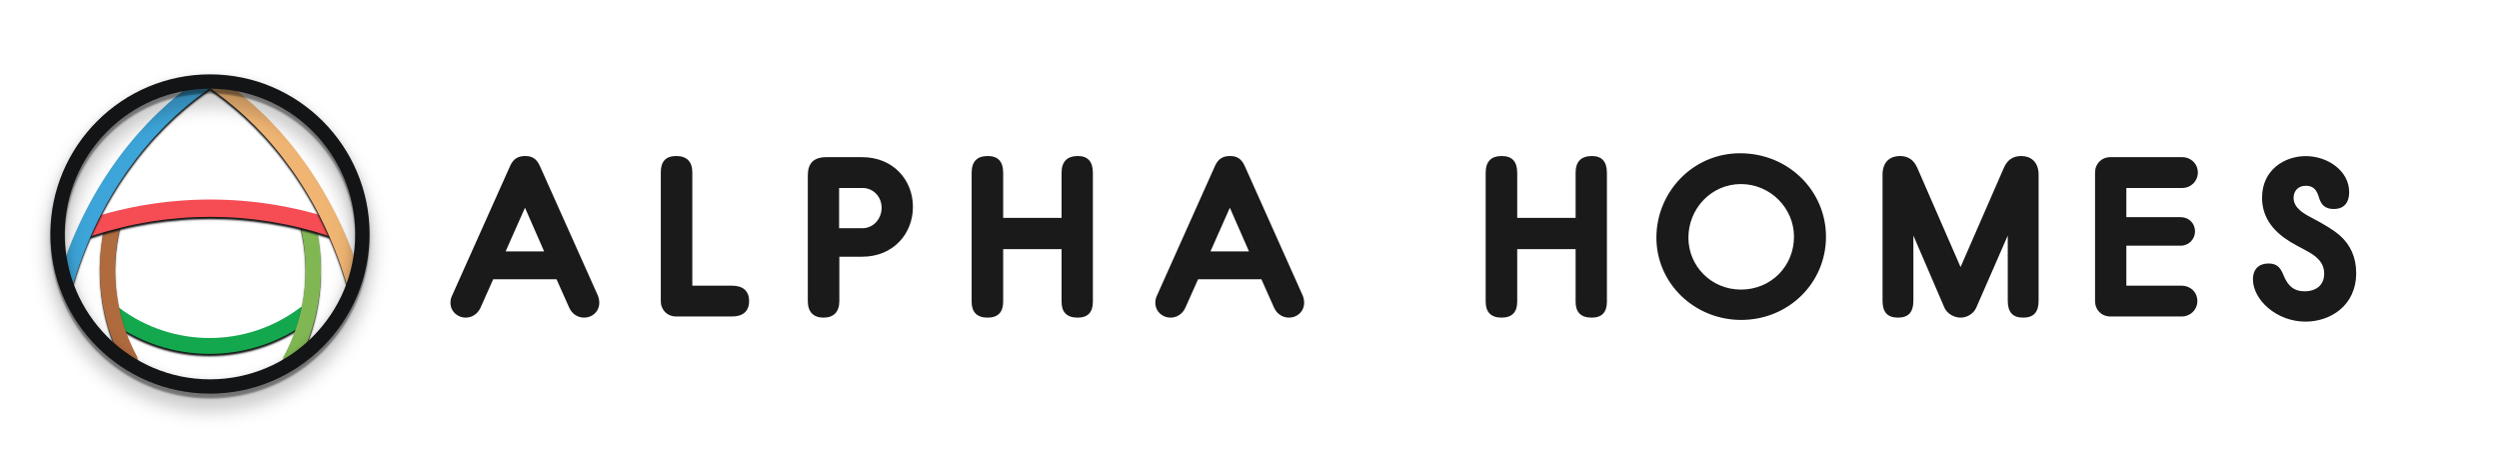
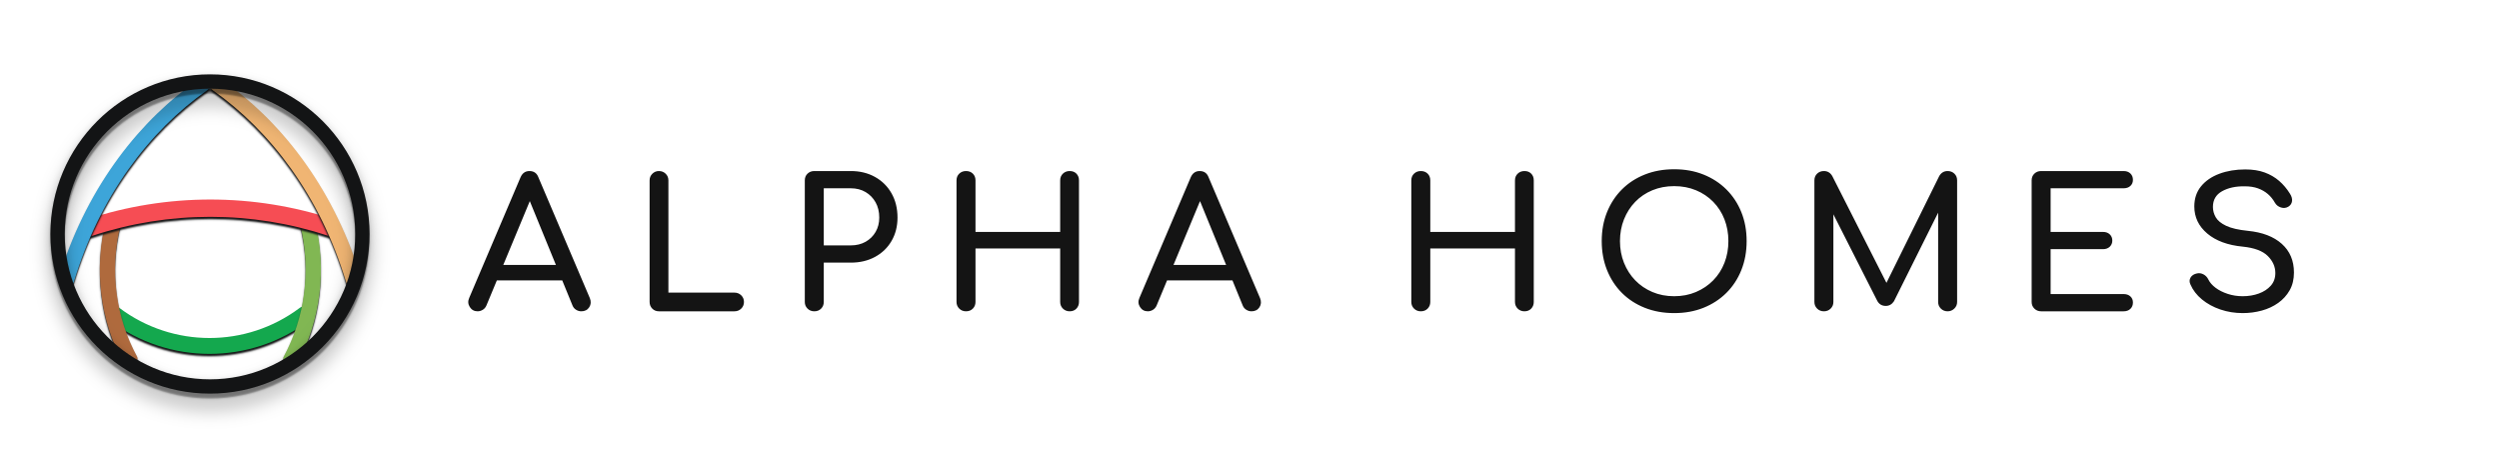
<svg xmlns="http://www.w3.org/2000/svg" xmlns:xlink="http://www.w3.org/1999/xlink" width="1044px" height="192px" viewBox="0 0 1044 192" version="1.1">
  <defs>
    <path d="M103.897,101.46 C79.23,119.954 45.32,119.954 20.653,101.46 C19.204,100.37 18.818,98.482 19.749,97.379 L20.6,96.355 C21.544,95.238 23.339,95.185 24.642,96.156 C46.943,112.881 77.621,112.881 99.921,96.156 C101.225,95.185 103.02,95.238 103.964,96.355 L104.815,97.379 C105.732,98.496 105.36,100.37 103.897,101.46" id="path-1" />
    <filter x="-2.3%" y="-5.0%" width="104.6%" height="120.1%" filterUnits="objectBoundingBox" id="filter-2">
      <feOffset dx="0" dy="1" in="SourceAlpha" result="shadowOffsetOuter1" />
      <feGaussianBlur stdDeviation="0.5" in="shadowOffsetOuter1" result="shadowBlurOuter1" />
      <feColorMatrix values="0 0 0 0 0.075   0 0 0 0 0.078   0 0 0 0 0.082  0 0 0 1 0" type="matrix" in="shadowBlurOuter1" />
    </filter>
    <path d="M95.084,119.782 L95.084,119.782 C93.502,119 92.678,117.529 93.249,116.509 C102.023,100.396 104.948,80.639 100.069,61.028 C99.763,59.769 100.84,58.271 102.515,57.702 L102.515,57.702 C104.19,57.132 105.878,57.794 106.091,58.775 C111.528,79.857 108.603,101.23 99.245,118.814 C98.5,120.312 96.679,120.55 95.084,119.782" id="path-3" />
    <filter x="-12.7%" y="-1.6%" width="125.4%" height="106.4%" filterUnits="objectBoundingBox" id="filter-4">
      <feOffset dx="0" dy="1" in="SourceAlpha" result="shadowOffsetOuter1" />
      <feGaussianBlur stdDeviation="0.5" in="shadowOffsetOuter1" result="shadowBlurOuter1" />
      <feColorMatrix values="0 0 0 0 0.075   0 0 0 0 0.078   0 0 0 0 0.082  0 0 0 1 0" type="matrix" in="shadowBlurOuter1" />
    </filter>
    <path d="M30.26,119.773 L30.167,119.773 C31.749,118.992 32.572,117.523 32.014,116.491 C23.231,100.388 20.308,80.619 25.184,61.023 C25.49,59.765 24.414,58.27 22.739,57.701 C21.052,57.132 19.364,57.794 19.165,58.773 C13.73,79.852 16.654,101.222 26.008,118.807 C26.766,120.302 28.586,120.554 30.181,119.786" id="path-5" />
    <filter x="-12.7%" y="-1.6%" width="125.4%" height="106.4%" filterUnits="objectBoundingBox" id="filter-6">
      <feOffset dx="0" dy="1" in="SourceAlpha" result="shadowOffsetOuter1" />
      <feGaussianBlur stdDeviation="0.5" in="shadowOffsetOuter1" result="shadowBlurOuter1" />
      <feColorMatrix values="0 0 0 0 0.075   0 0 0 0 0.078   0 0 0 0 0.082  0 0 0 1 0" type="matrix" in="shadowBlurOuter1" />
    </filter>
    <path d="M111.844,66.001 C79.885,55.464 45.332,55.464 13.373,66.001 C11.418,66.647 9.275,65.685 8.597,63.815 C7.918,61.944 9.023,59.811 11.085,59.139 C44.547,48.115 80.71,48.115 114.172,59.139 C116.234,59.824 117.339,61.944 116.66,63.815 C115.968,65.685 113.826,66.647 111.884,66.001" id="path-7" />
    <filter x="-1.8%" y="-6.5%" width="103.7%" height="126.1%" filterUnits="objectBoundingBox" id="filter-8">
      <feOffset dx="0" dy="1" in="SourceAlpha" result="shadowOffsetOuter1" />
      <feGaussianBlur stdDeviation="0.5" in="shadowOffsetOuter1" result="shadowBlurOuter1" />
      <feColorMatrix values="0 0 0 0 0.075   0 0 0 0 0.078   0 0 0 0 0.082  0 0 0 1 0" type="matrix" in="shadowBlurOuter1" />
    </filter>
    <path d="M62.5,4.643 L62.5,1.167 L63.008,1.167 C63.54,0.407 64.39,2.06720636e-06 65.253,7.92262771e-12 L65.253,0 C65.792,-1.29100397e-06 66.336,0.159 66.812,0.49 C91.483,17.32 113.122,44.893 124.693,80.754 C125.305,82.664 124.56,85.276 123.057,86.483 C121.541,87.677 119.852,87.067 119.28,85.17 C108.587,49.601 87.719,22.148 63.713,5.305 C63.54,5.172 63.381,5.026 63.234,4.867 C63.016,4.734 62.764,4.656 62.5,4.643 Z" id="path-9" />
    <filter x="-3.2%" y="-1.1%" width="106.4%" height="104.6%" filterUnits="objectBoundingBox" id="filter-10">
      <feOffset dx="0" dy="1" in="SourceAlpha" result="shadowOffsetOuter1" />
      <feGaussianBlur stdDeviation="0.5" in="shadowOffsetOuter1" result="shadowBlurOuter1" />
      <feColorMatrix values="0 0 0 0 0.075   0 0 0 0 0.078   0 0 0 0 0.082  0 0 0 1 0" type="matrix" in="shadowBlurOuter1" />
    </filter>
    <path d="M62.5,4.643 C62.474,4.642 62.449,4.641 62.423,4.641 C62.197,4.641 61.984,4.681 61.785,4.774 C61.612,4.973 61.425,5.159 61.213,5.305 C37.206,22.148 16.339,49.601 5.646,85.17 C5.074,87.067 3.385,87.703 1.869,86.483 C0.353,85.263 -0.405,82.664 0.22,80.754 C11.804,44.879 33.429,17.333 58.101,0.49 C59.337,-0.358 61.04,-0.053 61.904,1.167 L62.5,1.167 L62.5,4.643 Z" id="path-11" />
    <filter x="-3.2%" y="-1.1%" width="106.4%" height="104.6%" filterUnits="objectBoundingBox" id="filter-12">
      <feOffset dx="0" dy="1" in="SourceAlpha" result="shadowOffsetOuter1" />
      <feGaussianBlur stdDeviation="0.5" in="shadowOffsetOuter1" result="shadowBlurOuter1" />
      <feColorMatrix values="0 0 0 0 0.075   0 0 0 0 0.078   0 0 0 0 0.082  0 0 0 1 0" type="matrix" in="shadowBlurOuter1" />
    </filter>
    <path d="M66.671,133.329 C29.891,133.329 0,103.425 0,66.658 C0,29.891 29.891,0 66.671,0 C103.451,0 133.329,29.904 133.329,66.671 C133.329,103.438 103.425,133.329 66.671,133.329 M66.671,5.983 C33.209,5.983 5.997,33.209 5.997,66.671 C5.997,100.133 33.209,127.358 66.684,127.358 C100.16,127.358 127.358,100.133 127.358,66.671 C127.358,33.209 100.133,5.983 66.671,5.983" id="path-13" />
    <filter x="-11.3%" y="-6.8%" width="122.5%" height="122.5%" filterUnits="objectBoundingBox" id="filter-14">
      <feOffset dx="0" dy="6" in="SourceAlpha" result="shadowOffsetOuter1" />
      <feGaussianBlur stdDeviation="4" in="shadowOffsetOuter1" result="shadowBlurOuter1" />
      <feColorMatrix values="0 0 0 0 0   0 0 0 0 0   0 0 0 0 0  0 0 0 0.307 0" type="matrix" in="shadowBlurOuter1" result="shadowMatrixOuter1" />
      <feOffset dx="0" dy="1" in="SourceAlpha" result="shadowOffsetOuter2" />
      <feGaussianBlur stdDeviation="1.5" in="shadowOffsetOuter2" result="shadowBlurOuter2" />
      <feColorMatrix values="0 0 0 0 0   0 0 0 0 0   0 0 0 0 0  0 0 0 0.148 0" type="matrix" in="shadowBlurOuter2" result="shadowMatrixOuter2" />
      <feOffset dx="0" dy="2" in="SourceAlpha" result="shadowOffsetOuter3" />
      <feGaussianBlur stdDeviation="0.5" in="shadowOffsetOuter3" result="shadowBlurOuter3" />
      <feColorMatrix values="0 0 0 0 0   0 0 0 0 0   0 0 0 0 0  0 0 0 0.417 0" type="matrix" in="shadowBlurOuter3" result="shadowMatrixOuter3" />
      <feMerge>
        <feMergeNode in="shadowMatrixOuter1" />
        <feMergeNode in="shadowMatrixOuter2" />
        <feMergeNode in="shadowMatrixOuter3" />
      </feMerge>
    </filter>
  </defs>
  <g id="nobg-long-dark" stroke="none" stroke-width="1" fill="none" fill-rule="evenodd">
    <g id="logo-full-dark" transform="translate(11, 21)">
-       <g id="text-dark" transform="translate(177, 43)" fill="#1A1A1A" fill-rule="nonzero">
-         <path d="M49.768,64.416 L44.498,52.608 L18.05,52.608 L12.78,64.416 C11.512,67.296 8.974,68.64 6.535,68.64 C3.216,68.64 0.191,66.144 0.191,62.4 C0.191,61.44 0.386,60.384 0.874,59.424 L25.077,5.376 C26.541,2.016 28.786,1.152 31.421,1.152 C33.958,1.152 36.105,2.016 37.569,5.376 L61.772,59.424 C62.162,60.384 62.357,61.44 62.357,62.4 C62.357,66.144 59.429,68.64 56.014,68.64 C53.574,68.64 51.036,67.296 49.768,64.416 Z M31.323,22.752 L23.223,40.992 L39.325,40.992 L31.323,22.752 Z M101.231,8.064 L101.231,55.296 L117.822,55.296 C122.409,55.296 124.946,57.504 124.946,61.728 C124.946,65.952 122.409,68.16 117.822,68.16 L94.497,68.16 C90.691,68.16 88.056,65.376 88.056,61.728 L88.056,7.968 C88.056,3.36 90.203,1.152 94.497,1.152 C98.987,1.152 101.231,3.552 101.231,8.064 Z M157.184,1.632 L172.213,1.632 C185.095,1.632 193.39,11.136 193.39,22.368 C193.39,33.696 185.095,43.2 172.213,43.2 L162.649,43.2 L162.649,61.728 C162.649,66.24 160.307,68.64 156.013,68.64 C151.816,68.64 149.474,66.24 149.474,61.728 L149.474,9.216 C149.474,4.128 152.011,1.632 157.184,1.632 Z M162.551,14.496 L162.551,31.296 L172.311,31.296 C176.897,31.296 180.313,27.36 180.313,22.752 C180.313,18.24 176.897,14.496 172.311,14.496 L162.551,14.496 Z M231.093,8.16 L231.093,26.976 L255.491,26.976 L255.491,8.16 C255.491,3.456 257.834,1.152 262.323,1.152 C266.422,1.152 268.569,3.456 268.569,8.16 L268.569,62.016 C268.569,66.336 266.519,68.64 262.225,68.64 C257.638,68.64 255.491,66.336 255.491,62.016 L255.491,40.032 L231.093,40.032 L231.093,62.016 C231.093,66.336 228.946,68.64 224.555,68.64 C220.163,68.64 217.919,66.336 217.919,62.016 L217.919,8.16 C217.919,3.456 220.163,1.152 224.652,1.152 C228.946,1.152 231.093,3.456 231.093,8.16 Z M344.235,64.416 L338.965,52.608 L312.518,52.608 L307.248,64.416 C305.979,67.296 303.441,68.64 301.002,68.64 C297.684,68.64 294.658,66.144 294.658,62.4 C294.658,61.44 294.853,60.384 295.341,59.424 L319.544,5.376 C321.008,2.016 323.253,1.152 325.888,1.152 C328.425,1.152 330.572,2.016 332.036,5.376 L356.239,59.424 C356.629,60.384 356.824,61.44 356.824,62.4 C356.824,66.144 353.896,68.64 350.481,68.64 C348.041,68.64 345.504,67.296 344.235,64.416 Z M325.79,22.752 L317.69,40.992 L333.793,40.992 L325.79,22.752 Z" id="ALPHA" />
-         <path d="M445.84,8.16 L445.84,26.976 L470.238,26.976 L470.238,8.16 C470.238,3.456 472.58,1.152 477.07,1.152 C481.168,1.152 483.315,3.456 483.315,8.16 L483.315,62.016 C483.315,66.336 481.266,68.64 476.972,68.64 C472.385,68.64 470.238,66.336 470.238,62.016 L470.238,40.032 L445.84,40.032 L445.84,62.016 C445.84,66.336 443.693,68.64 439.302,68.64 C434.91,68.64 432.665,66.336 432.665,62.016 L432.665,8.16 C432.665,3.456 434.91,1.152 439.399,1.152 C443.693,1.152 445.84,3.456 445.84,8.16 Z M574.84,34.848 C574.84,54.24 559.128,69.6 539.414,69.6 C519.896,69.6 503.989,54.336 503.989,35.232 C503.989,16.32 519.115,0 538.927,0 C559.323,0 574.84,15.84 574.84,34.848 Z M539.317,12.864 C526.825,12.864 517.359,23.232 517.359,35.232 C517.359,47.136 526.923,56.928 539.317,56.928 C551.809,56.928 561.47,47.232 561.47,34.848 C561.47,22.848 551.516,12.864 539.317,12.864 Z M631.061,47.52 L649.116,6.144 C650.58,2.784 652.922,1.152 656.435,1.152 C660.241,1.152 663.657,3.456 663.657,8.928 L663.657,61.632 C663.657,66.336 661.608,68.64 657.216,68.64 C652.824,68.64 650.775,66.336 650.775,61.632 L650.775,34.368 L637.6,64.512 C636.429,67.104 633.696,68.64 631.061,68.64 C628.524,68.64 625.499,67.104 624.328,64.512 L611.348,34.368 L611.348,61.632 C611.348,66.336 609.298,68.64 604.907,68.64 C600.515,68.64 598.466,66.336 598.466,61.632 L598.466,8.928 C598.466,3.456 601.784,1.152 605.687,1.152 C609.201,1.152 611.543,2.784 613.007,6.144 L631.061,47.52 Z M693.683,1.632 L723.643,1.632 C727.352,1.632 730.182,4.416 730.182,8.064 C730.182,11.616 727.352,14.496 723.643,14.496 L700.319,14.496 L700.319,26.688 L723.058,26.688 C726.474,26.688 729.011,29.28 729.011,32.64 C729.011,35.808 726.474,38.592 723.058,38.592 L700.319,38.592 L700.319,55.296 L723.448,55.296 C727.059,55.296 729.987,57.984 729.987,61.728 C729.987,65.376 727.059,68.16 723.448,68.16 L693.683,68.16 C689.877,68.16 687.242,65.376 687.242,61.728 L687.242,8.064 C687.242,4.416 689.877,1.632 693.683,1.632 Z M780.727,18.28 C779.946,15.784 778.775,13.576 775.359,13.576 C771.748,13.576 770.187,16.072 770.187,18.664 C770.187,22.888 774.578,25.288 777.896,27.016 C783.362,29.896 786.972,32.104 789.607,34.408 C793.804,38.152 796.341,43.336 796.341,49.96 C796.341,63.88 785.313,70.312 775.164,70.312 C763.062,70.312 753.206,61.192 753.206,52.648 C753.206,48.232 755.841,46.024 759.744,46.024 C763.746,46.024 764.917,48.328 766.185,51.4 C767.942,55.432 770.284,57.64 774.773,57.64 C779.751,57.64 782.971,54.952 782.971,50.248 C782.971,46.888 781.312,44.68 778.97,42.856 C776.335,40.84 772.431,39.208 768.82,37 C762.379,33.064 757.012,27.4 757.012,18.568 C757.012,6.856 766.478,1.192 775.261,1.192 C784.337,1.192 793.413,7.24 793.413,16.264 C793.413,20.296 791.559,23.272 786.972,23.272 C782.483,23.272 781.41,20.488 780.727,18.28 Z" id="HOMES" />
+       <g id="text-dark" transform="translate(177, 43)" fill="#141414" fill-rule="nonzero">
+         <path d="M33.335,19.987 L15.198,63.6 C14.842,64.4 14.321,65 13.635,65.4 C12.949,65.8 12.25,66 11.538,66 C10.115,66 9.022,65.4 8.26,64.2 C7.497,63 7.421,61.725 8.031,60.375 L29.455,10.05 C30.218,8.3 31.463,7.425 33.191,7.425 C35.021,7.425 36.267,8.3 36.927,10.05 L58.428,60.525 C58.987,61.925 58.898,63.187 58.161,64.312 C57.424,65.438 56.319,66 54.845,66 C54.082,66 53.358,65.788 52.672,65.362 C51.985,64.937 51.49,64.35 51.185,63.6 L33.335,19.987 Z M15.579,53.1 L18.629,46.65 L48.516,46.65 L51.566,53.1 L15.579,53.1 Z M87.274,66 C86.155,66 85.228,65.625 84.491,64.875 C83.754,64.125 83.385,63.2 83.385,62.1 L83.385,11.325 C83.385,10.225 83.766,9.3 84.529,8.55 C85.291,7.8 86.206,7.425 87.274,7.425 C88.392,7.425 89.332,7.8 90.095,8.55 C90.857,9.3 91.238,10.225 91.238,11.325 L91.238,58.2 L118.838,58.2 C119.957,58.2 120.897,58.575 121.659,59.325 C122.422,60.075 122.803,61 122.803,62.1 C122.803,63.2 122.422,64.125 121.659,64.875 C120.897,65.625 119.957,66 118.838,66 L87.274,66 Z M152.182,66 C151.064,66 150.124,65.625 149.361,64.875 C148.599,64.125 148.218,63.2 148.218,62.1 L148.218,11.325 C148.218,10.175 148.599,9.238 149.361,8.512 C150.124,7.787 151.064,7.425 152.182,7.425 L167.431,7.425 C171.243,7.425 174.623,8.25 177.571,9.9 C180.519,11.55 182.819,13.837 184.471,16.762 C186.123,19.688 186.949,23.05 186.949,26.85 C186.949,30.5 186.123,33.75 184.471,36.6 C182.819,39.45 180.519,41.675 177.571,43.275 C174.623,44.875 171.243,45.675 167.431,45.675 L156.147,45.675 L156.147,62.1 C156.147,63.2 155.778,64.125 155.041,64.875 C154.304,65.625 153.351,66 152.182,66 Z M156.147,38.475 L167.431,38.475 C169.769,38.475 171.828,37.975 173.607,36.975 C175.386,35.975 176.784,34.6 177.8,32.85 C178.817,31.1 179.325,29.1 179.325,26.85 C179.325,24.45 178.817,22.338 177.8,20.512 C176.784,18.687 175.386,17.25 173.607,16.2 C171.828,15.15 169.769,14.625 167.431,14.625 L156.147,14.625 L156.147,38.475 Z M215.566,66 C214.448,66 213.508,65.625 212.745,64.875 C211.983,64.125 211.601,63.2 211.601,62.1 L211.601,11.325 C211.601,10.175 211.983,9.238 212.745,8.512 C213.508,7.787 214.448,7.425 215.566,7.425 C216.735,7.425 217.688,7.787 218.425,8.512 C219.162,9.238 219.531,10.175 219.531,11.325 L219.531,32.85 L254.908,32.85 L254.908,11.325 C254.908,10.175 255.289,9.238 256.051,8.512 C256.814,7.787 257.754,7.425 258.873,7.425 C260.042,7.425 260.982,7.787 261.694,8.512 C262.405,9.238 262.761,10.175 262.761,11.325 L262.761,62.1 C262.761,63.2 262.405,64.125 261.694,64.875 C260.982,65.625 260.042,66 258.873,66 C257.754,66 256.814,65.625 256.051,64.875 C255.289,64.125 254.908,63.2 254.908,62.1 L254.908,39.75 L219.531,39.75 L219.531,62.1 C219.531,63.2 219.162,64.125 218.425,64.875 C217.688,65.625 216.735,66 215.566,66 Z M313.327,19.987 L295.19,63.6 C294.834,64.4 294.313,65 293.627,65.4 C292.941,65.8 292.242,66 291.53,66 C290.107,66 289.014,65.4 288.252,64.2 C287.489,63 287.413,61.725 288.023,60.375 L309.447,10.05 C310.21,8.3 311.455,7.425 313.183,7.425 C315.013,7.425 316.259,8.3 316.919,10.05 L338.42,60.525 C338.979,61.925 338.89,63.187 338.153,64.312 C337.416,65.438 336.311,66 334.837,66 C334.074,66 333.35,65.788 332.664,65.362 C331.977,64.937 331.482,64.35 331.177,63.6 L313.327,19.987 L313.327,19.987 Z M295.571,53.1 L298.621,46.65 L328.508,46.65 L331.558,53.1 L295.571,53.1 Z M405.565,66 C404.447,66 403.507,65.625 402.744,64.875 C401.982,64.125 401.601,63.2 401.601,62.1 L401.601,11.325 C401.601,10.175 401.982,9.238 402.744,8.512 C403.507,7.787 404.447,7.425 405.565,7.425 C406.734,7.425 407.687,7.787 408.424,8.512 C409.161,9.238 409.53,10.175 409.53,11.325 L409.53,32.85 L444.907,32.85 L444.907,11.325 C444.907,10.175 445.288,9.238 446.051,8.512 C446.813,7.787 447.753,7.425 448.872,7.425 C450.041,7.425 450.981,7.787 451.693,8.512 C452.404,9.238 452.76,10.175 452.76,11.325 L452.76,62.1 C452.76,63.2 452.404,64.125 451.693,64.875 C450.981,65.625 450.041,66 448.872,66 C447.753,66 446.813,65.625 446.051,64.875 C445.288,64.125 444.907,63.2 444.907,62.1 L444.907,39.75 L409.53,39.75 L409.53,62.1 C409.53,63.2 409.161,64.125 408.424,64.875 C407.687,65.625 406.734,66 405.565,66 Z M511.417,66.75 C506.944,66.75 502.852,66.013 499.142,64.537 C495.431,63.062 492.242,60.988 489.573,58.312 C486.904,55.637 484.833,52.463 483.359,48.788 C481.885,45.112 481.148,41.075 481.148,36.675 C481.148,32.275 481.885,28.25 483.359,24.6 C484.833,20.95 486.904,17.788 489.573,15.113 C492.242,12.437 495.431,10.363 499.142,8.887 C502.852,7.412 506.944,6.675 511.417,6.675 C515.89,6.675 519.969,7.412 523.654,8.887 C527.339,10.363 530.529,12.437 533.222,15.113 C535.916,17.788 538,20.95 539.474,24.6 C540.949,28.25 541.686,32.275 541.686,36.675 C541.686,41.075 540.949,45.112 539.474,48.788 C538,52.463 535.916,55.637 533.222,58.312 C530.529,60.988 527.339,63.062 523.654,64.537 C519.969,66.013 515.89,66.75 511.417,66.75 Z M511.417,59.7 C514.721,59.7 517.758,59.113 520.528,57.938 C523.298,56.762 525.7,55.138 527.733,53.062 C529.766,50.987 531.329,48.55 532.422,45.75 C533.515,42.95 534.061,39.925 534.061,36.675 C534.061,33.425 533.515,30.4 532.422,27.6 C531.329,24.8 529.766,22.363 527.733,20.288 C525.7,18.212 523.298,16.6 520.528,15.45 C517.758,14.3 514.721,13.725 511.417,13.725 C508.113,13.725 505.076,14.3 502.306,15.45 C499.535,16.6 497.147,18.212 495.139,20.288 C493.131,22.363 491.568,24.8 490.45,27.6 C489.332,30.4 488.772,33.425 488.772,36.675 C488.772,39.925 489.332,42.95 490.45,45.75 C491.568,48.55 493.131,50.987 495.139,53.062 C497.147,55.138 499.535,56.762 502.306,57.938 C505.076,59.113 508.113,59.7 511.417,59.7 Z M600.098,54.115 L622.148,9.525 C622.961,8.125 624.13,7.425 625.655,7.425 C626.773,7.425 627.714,7.787 628.476,8.512 C629.239,9.238 629.62,10.175 629.62,11.325 L629.62,62.1 C629.62,63.2 629.226,64.125 628.438,64.875 C627.65,65.625 626.723,66 625.655,66 C624.537,66 623.597,65.625 622.834,64.875 C622.072,64.125 621.69,63.2 621.69,62.1 L621.69,24.807 L603.24,61.8 C602.375,63.1 601.232,63.75 599.809,63.75 C598.131,63.75 596.911,62.975 596.149,61.425 L577.927,25.506 L577.927,62.1 C577.927,63.2 577.545,64.125 576.783,64.875 C576.021,65.625 575.08,66 573.962,66 C572.844,66 571.903,65.625 571.141,64.875 C570.379,64.125 569.997,63.2 569.997,62.1 L569.997,11.325 C569.997,10.175 570.379,9.238 571.141,8.512 C571.903,7.787 572.844,7.425 573.962,7.425 C575.487,7.425 576.656,8.125 577.469,9.525 L600.098,54.115 Z M664.717,66 C663.599,66 662.659,65.625 661.896,64.875 C661.134,64.125 660.753,63.2 660.753,62.1 L660.753,11.325 C660.753,10.175 661.134,9.238 661.896,8.512 C662.659,7.787 663.599,7.425 664.717,7.425 L699.179,7.425 C700.349,7.425 701.289,7.762 702,8.438 C702.712,9.113 703.068,10 703.068,11.1 C703.068,12.15 702.712,13 702,13.65 C701.289,14.3 700.349,14.625 699.179,14.625 L668.682,14.625 L668.682,32.85 L690.564,32.85 C691.733,32.85 692.673,33.187 693.385,33.862 C694.097,34.538 694.452,35.4 694.452,36.45 C694.452,37.5 694.097,38.362 693.385,39.038 C692.673,39.713 691.733,40.05 690.564,40.05 L668.682,40.05 L668.682,58.8 L699.179,58.8 C700.349,58.8 701.289,59.125 702,59.775 C702.712,60.425 703.068,61.275 703.068,62.325 C703.068,63.425 702.712,64.312 702,64.987 C701.289,65.663 700.349,66 699.179,66 L664.717,66 Z M748.916,66.75 C745.663,66.75 742.562,66.25 739.614,65.25 C736.666,64.25 734.099,62.85 731.913,61.05 C729.728,59.25 728.127,57.175 727.11,54.825 C726.602,53.775 726.614,52.8 727.148,51.9 C727.682,51 728.584,50.425 729.855,50.175 C730.77,49.975 731.672,50.112 732.561,50.587 C733.451,51.063 734.124,51.775 734.582,52.725 C735.192,53.975 736.196,55.125 737.594,56.175 C738.991,57.225 740.681,58.075 742.664,58.725 C744.646,59.375 746.73,59.7 748.916,59.7 C751.355,59.7 753.605,59.325 755.663,58.575 C757.722,57.825 759.386,56.738 760.657,55.312 C761.928,53.887 762.563,52.125 762.563,50.025 C762.563,47.375 761.509,45 759.399,42.9 C757.29,40.8 753.821,39.5 748.992,39 C742.689,38.4 737.733,36.575 734.124,33.525 C730.516,30.475 728.711,26.7 728.711,22.2 C728.711,18.9 729.651,16.1 731.532,13.8 C733.413,11.5 735.967,9.75 739.195,8.55 C742.422,7.35 746.018,6.75 749.983,6.75 C753.084,6.75 755.79,7.175 758.103,8.025 C760.416,8.875 762.436,10.05 764.164,11.55 C765.893,13.05 767.392,14.825 768.663,16.875 C769.374,17.975 769.667,19.012 769.54,19.988 C769.413,20.963 768.917,21.725 768.053,22.275 C767.087,22.875 766.045,23 764.927,22.65 C763.809,22.3 762.97,21.65 762.411,20.7 C761.598,19.25 760.606,18.025 759.437,17.025 C758.268,16.025 756.896,15.238 755.32,14.662 C753.744,14.087 751.889,13.8 749.754,13.8 C745.993,13.75 742.842,14.437 740.3,15.863 C737.759,17.288 736.488,19.475 736.488,22.425 C736.488,23.925 736.882,25.362 737.67,26.738 C738.458,28.113 739.906,29.3 742.016,30.3 C744.125,31.3 747.162,32 751.127,32.4 C757.175,33 761.89,34.812 765.27,37.837 C768.65,40.863 770.34,44.85 770.34,49.8 C770.34,52.65 769.743,55.125 768.548,57.225 C767.354,59.325 765.753,61.087 763.745,62.513 C761.737,63.938 759.45,65 756.883,65.7 C754.316,66.4 751.66,66.75 748.916,66.75 Z" id="ALPHAHOMES" />
      </g>
      <g id="emblem-dark" fill-rule="evenodd" stroke-width="1">
        <g id="ah-logo" transform="translate(10.05429, 10.05429)">
          <g id="ah-logo-emblem" fill-rule="nonzero">
            <g id="logo-core" transform="translate(4.199325, 1.399775)">
              <g id="H-bottom">
                <use fill="black" fill-opacity="1" filter="url(#filter-2)" xlink:href="#path-1" />
                <use fill="#14A84E" xlink:href="#path-1" />
              </g>
              <g id="H-right">
                <use fill="black" fill-opacity="1" filter="url(#filter-4)" xlink:href="#path-3" />
                <use fill="#81B753" xlink:href="#path-3" />
              </g>
              <g id="H-left">
                <use fill="black" fill-opacity="1" filter="url(#filter-6)" xlink:href="#path-5" />
                <use fill="#AF6A3D" xlink:href="#path-5" />
              </g>
              <g id="A-cross">
                <use fill="black" fill-opacity="1" filter="url(#filter-8)" xlink:href="#path-7" />
                <use fill="#F64D54" xlink:href="#path-7" />
              </g>
              <g id="A-right">
                <use fill="black" fill-opacity="1" filter="url(#filter-10)" xlink:href="#path-9" />
                <use fill="#F0B573" xlink:href="#path-9" />
              </g>
              <g id="A-left">
                <use fill="black" fill-opacity="1" filter="url(#filter-12)" xlink:href="#path-11" />
                <use fill="#3DA5D9" xlink:href="#path-11" />
              </g>
            </g>
            <g id="ring">
              <use fill="black" fill-opacity="1" filter="url(#filter-14)" xlink:href="#path-13" />
              <use fill="#131415" xlink:href="#path-13" />
            </g>
          </g>
        </g>
      </g>
    </g>
  </g>
</svg>
